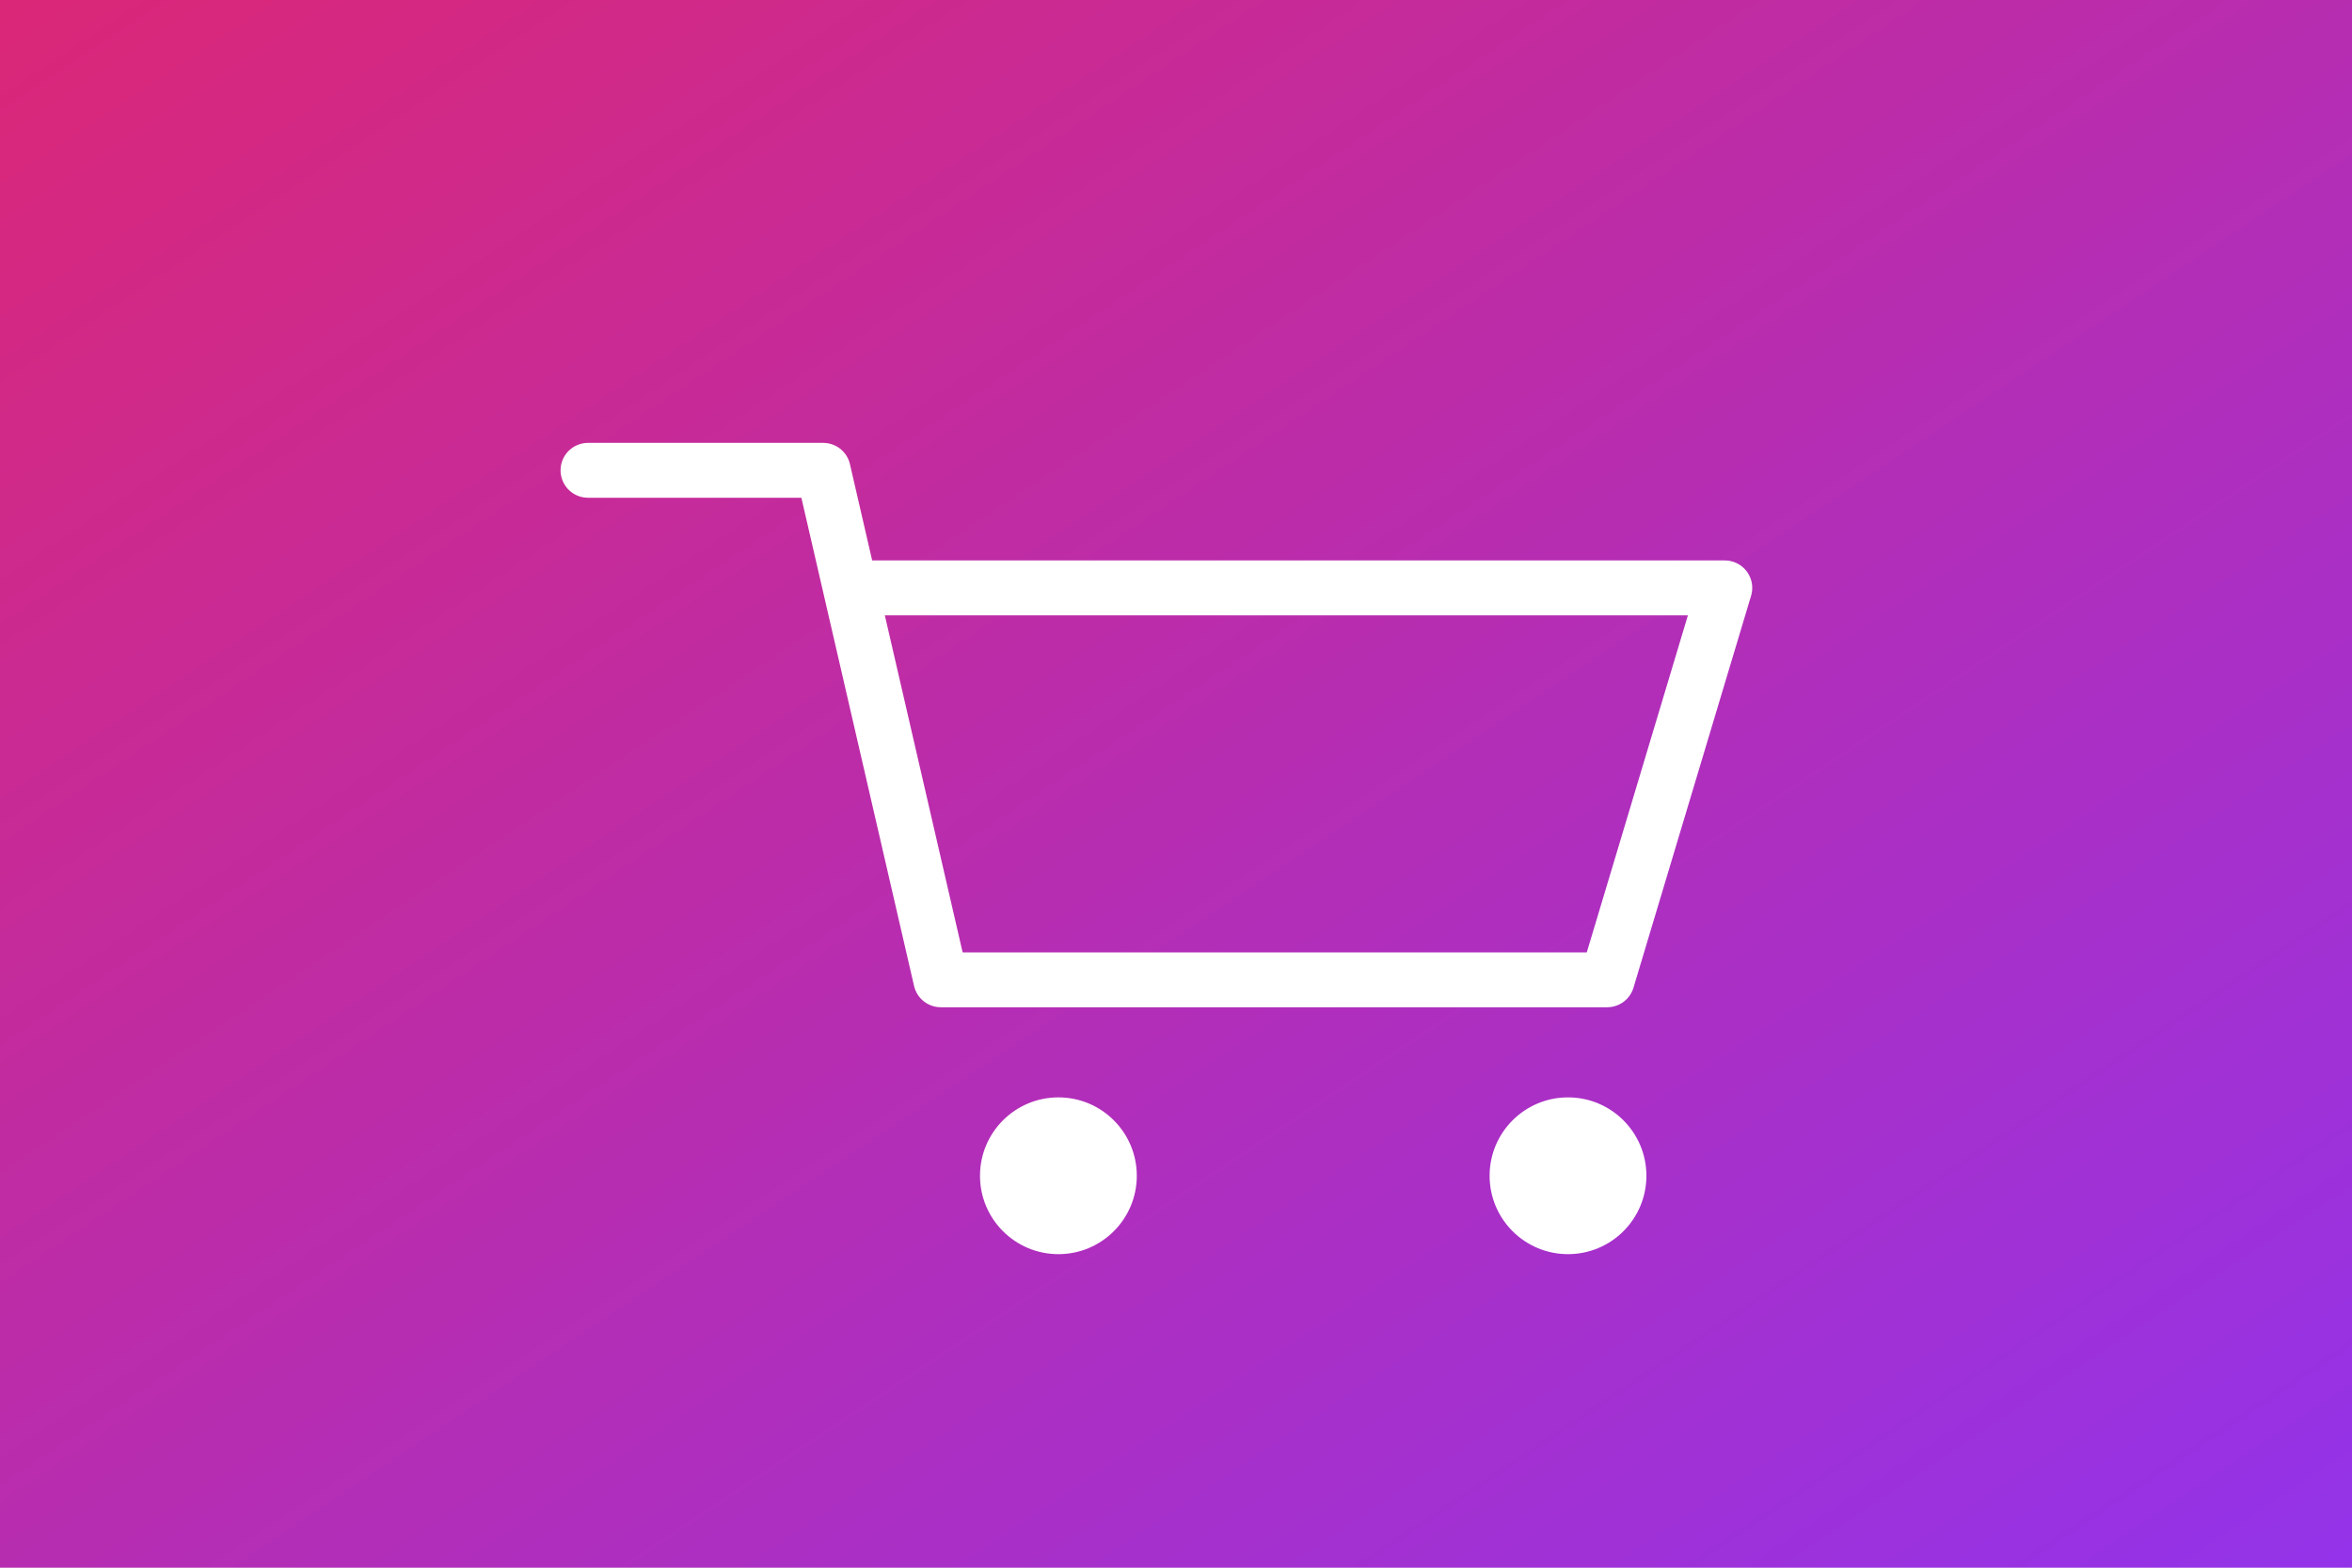
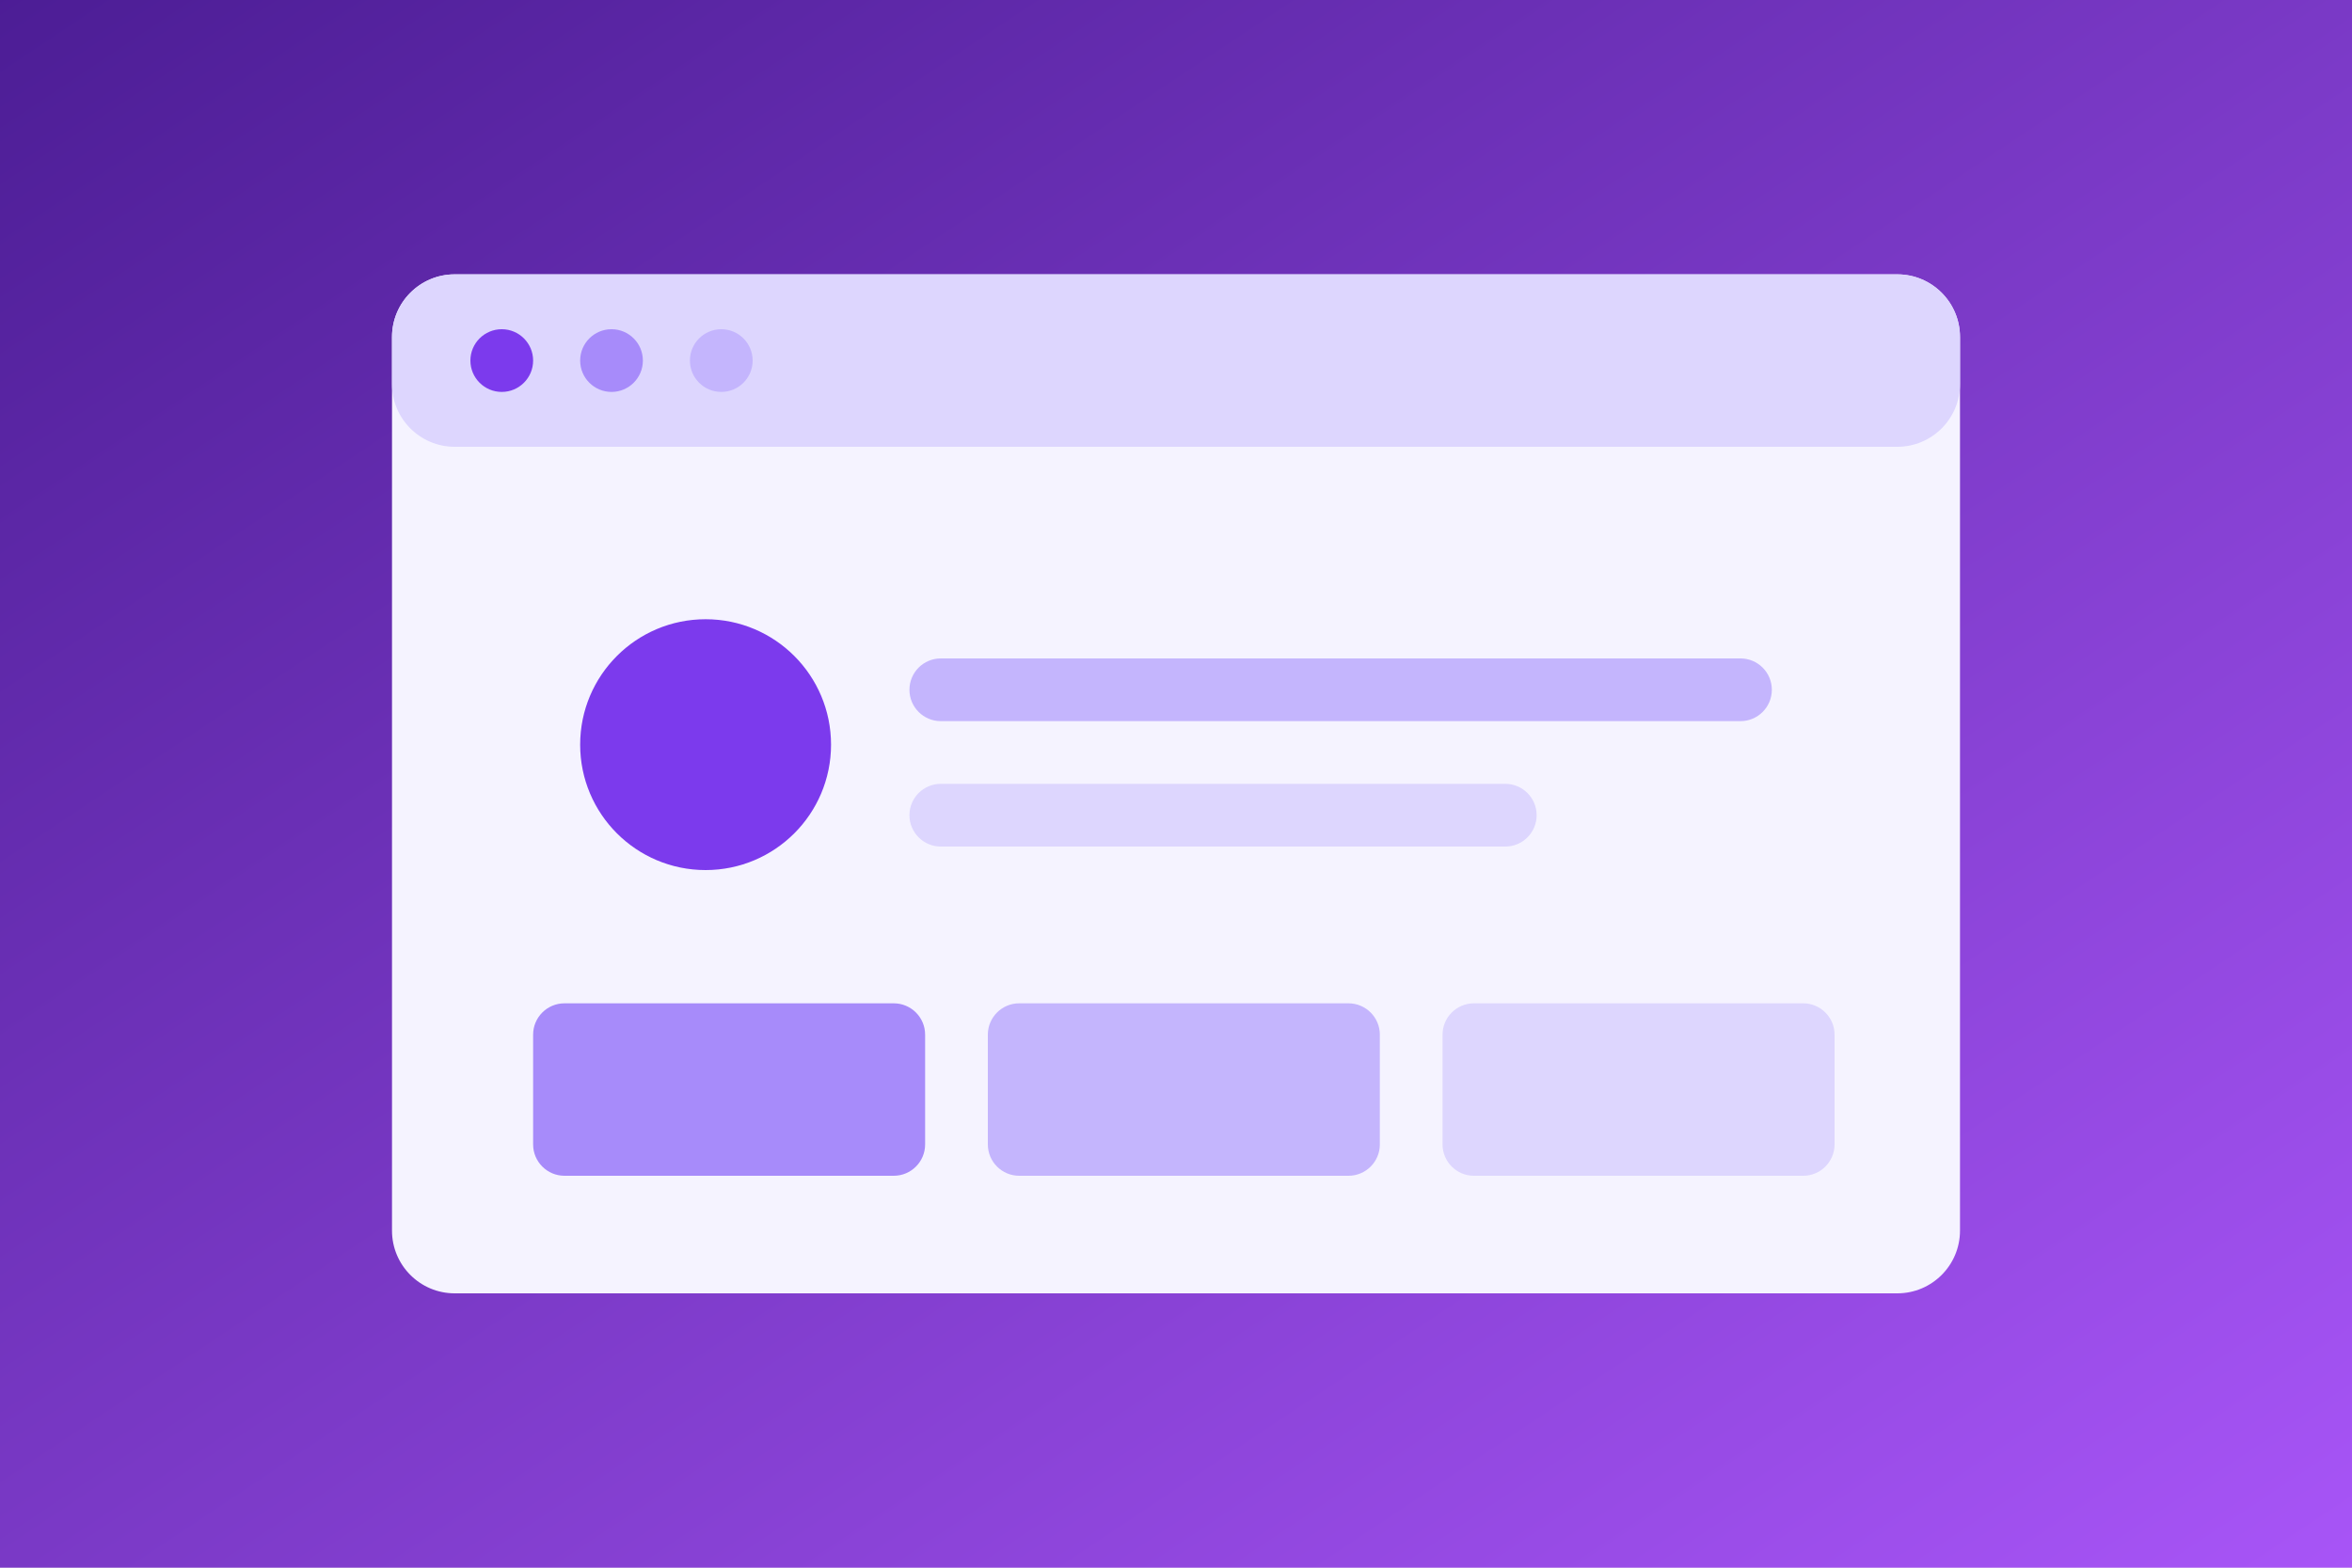
- <svg xmlns="http://www.w3.org/2000/svg" viewBox="0 0 600 400">
+ <svg xmlns="http://www.w3.org/2000/svg" viewBox="0 0 300 200" width="300" height="200">
  <defs>
    <linearGradient id="g" x1="0" y1="0" x2="1" y2="1">
-       <stop offset="0" stop-color="#db2777" />
-       <stop offset="1" stop-color="#9333ea" />
+       <stop offset="0" stop-color="#4c1d95" />
+       <stop offset="1" stop-color="#a855f7" />
    </linearGradient>
  </defs>
-   <rect width="600" height="400" fill="url(#g)" />
-   <path d="M150 120h60l30 130h170l30-100H220" fill="none" stroke="#fff" stroke-width="14" stroke-linejoin="round" stroke-linecap="round" />
-   <circle cx="270" cy="300" r="20" fill="#fff" />
-   <circle cx="400" cy="300" r="20" fill="#fff" />
+   <rect width="300" height="200" fill="url(#g)" />
+   <rect x="50" y="35" width="200" height="130" rx="8" fill="#f5f3ff" />
+   <rect x="50" y="35" width="200" height="22" rx="8" fill="#ddd6fe" />
+   <circle cx="64" cy="46" r="4" fill="#7c3aed" />
+   <circle cx="78" cy="46" r="4" fill="#a78bfa" />
+   <circle cx="92" cy="46" r="4" fill="#c4b5fd" />
+   <circle cx="90" cy="95" r="16" fill="#7c3aed" />
+   <rect x="116" y="84" width="110" height="8" rx="4" fill="#c4b5fd" />
+   <rect x="116" y="100" width="80" height="8" rx="4" fill="#ddd6fe" />
+   <rect x="68" y="128" width="50" height="22" rx="4" fill="#a78bfa" />
+   <rect x="126" y="128" width="50" height="22" rx="4" fill="#c4b5fd" />
+   <rect x="184" y="128" width="50" height="22" rx="4" fill="#ddd6fe" />
</svg>
